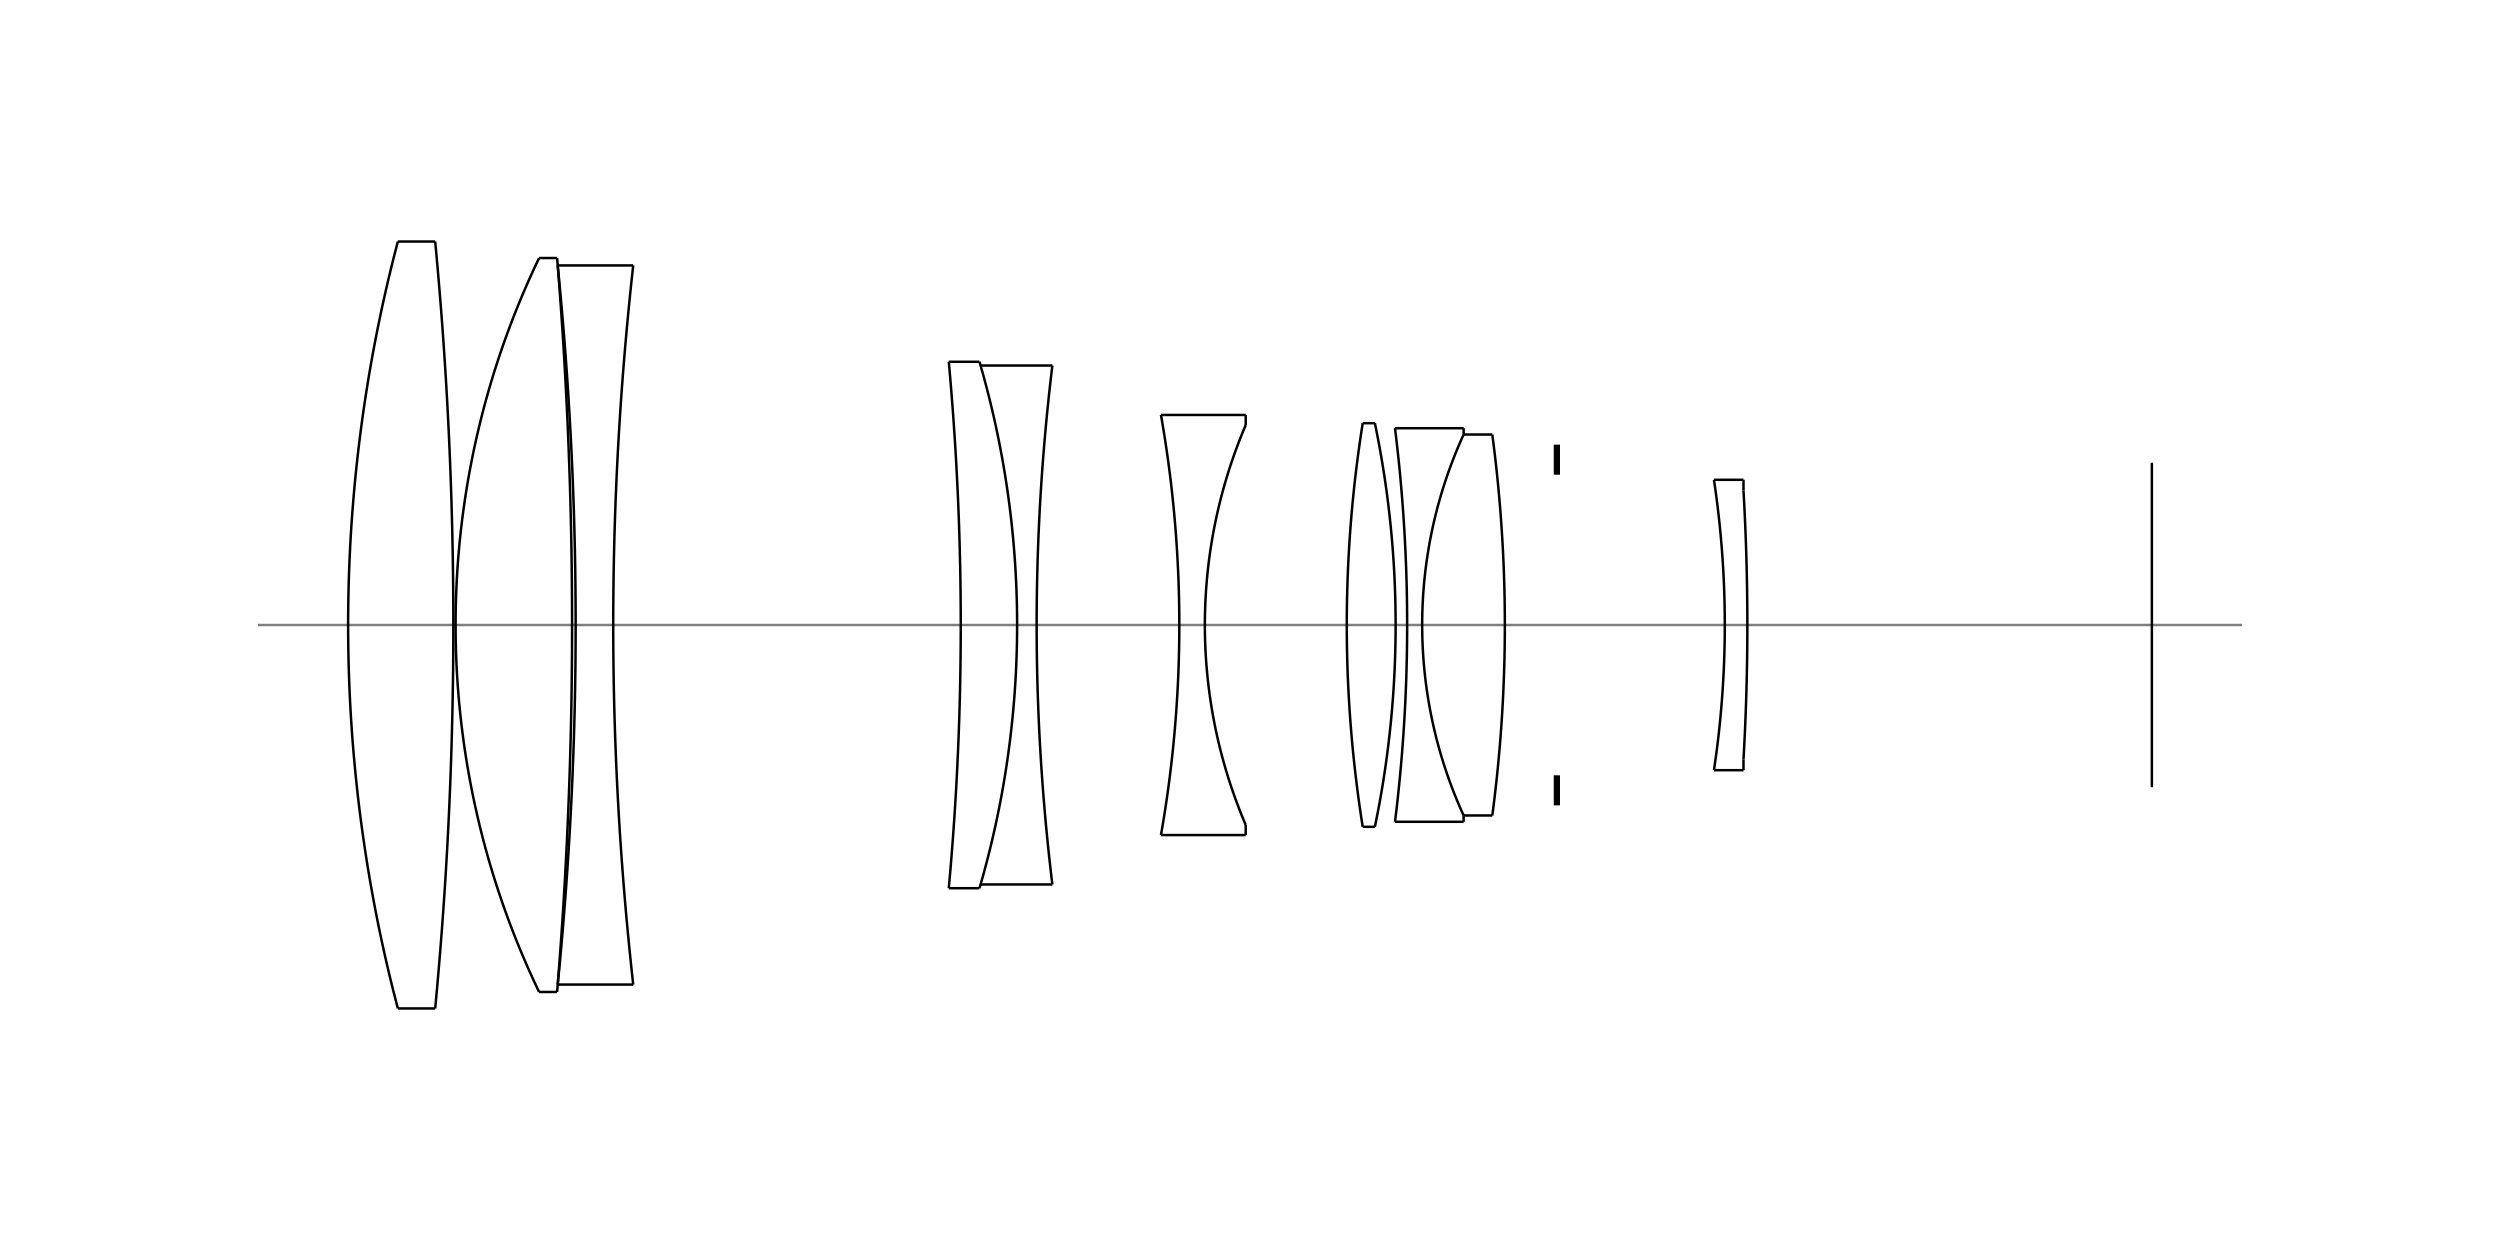
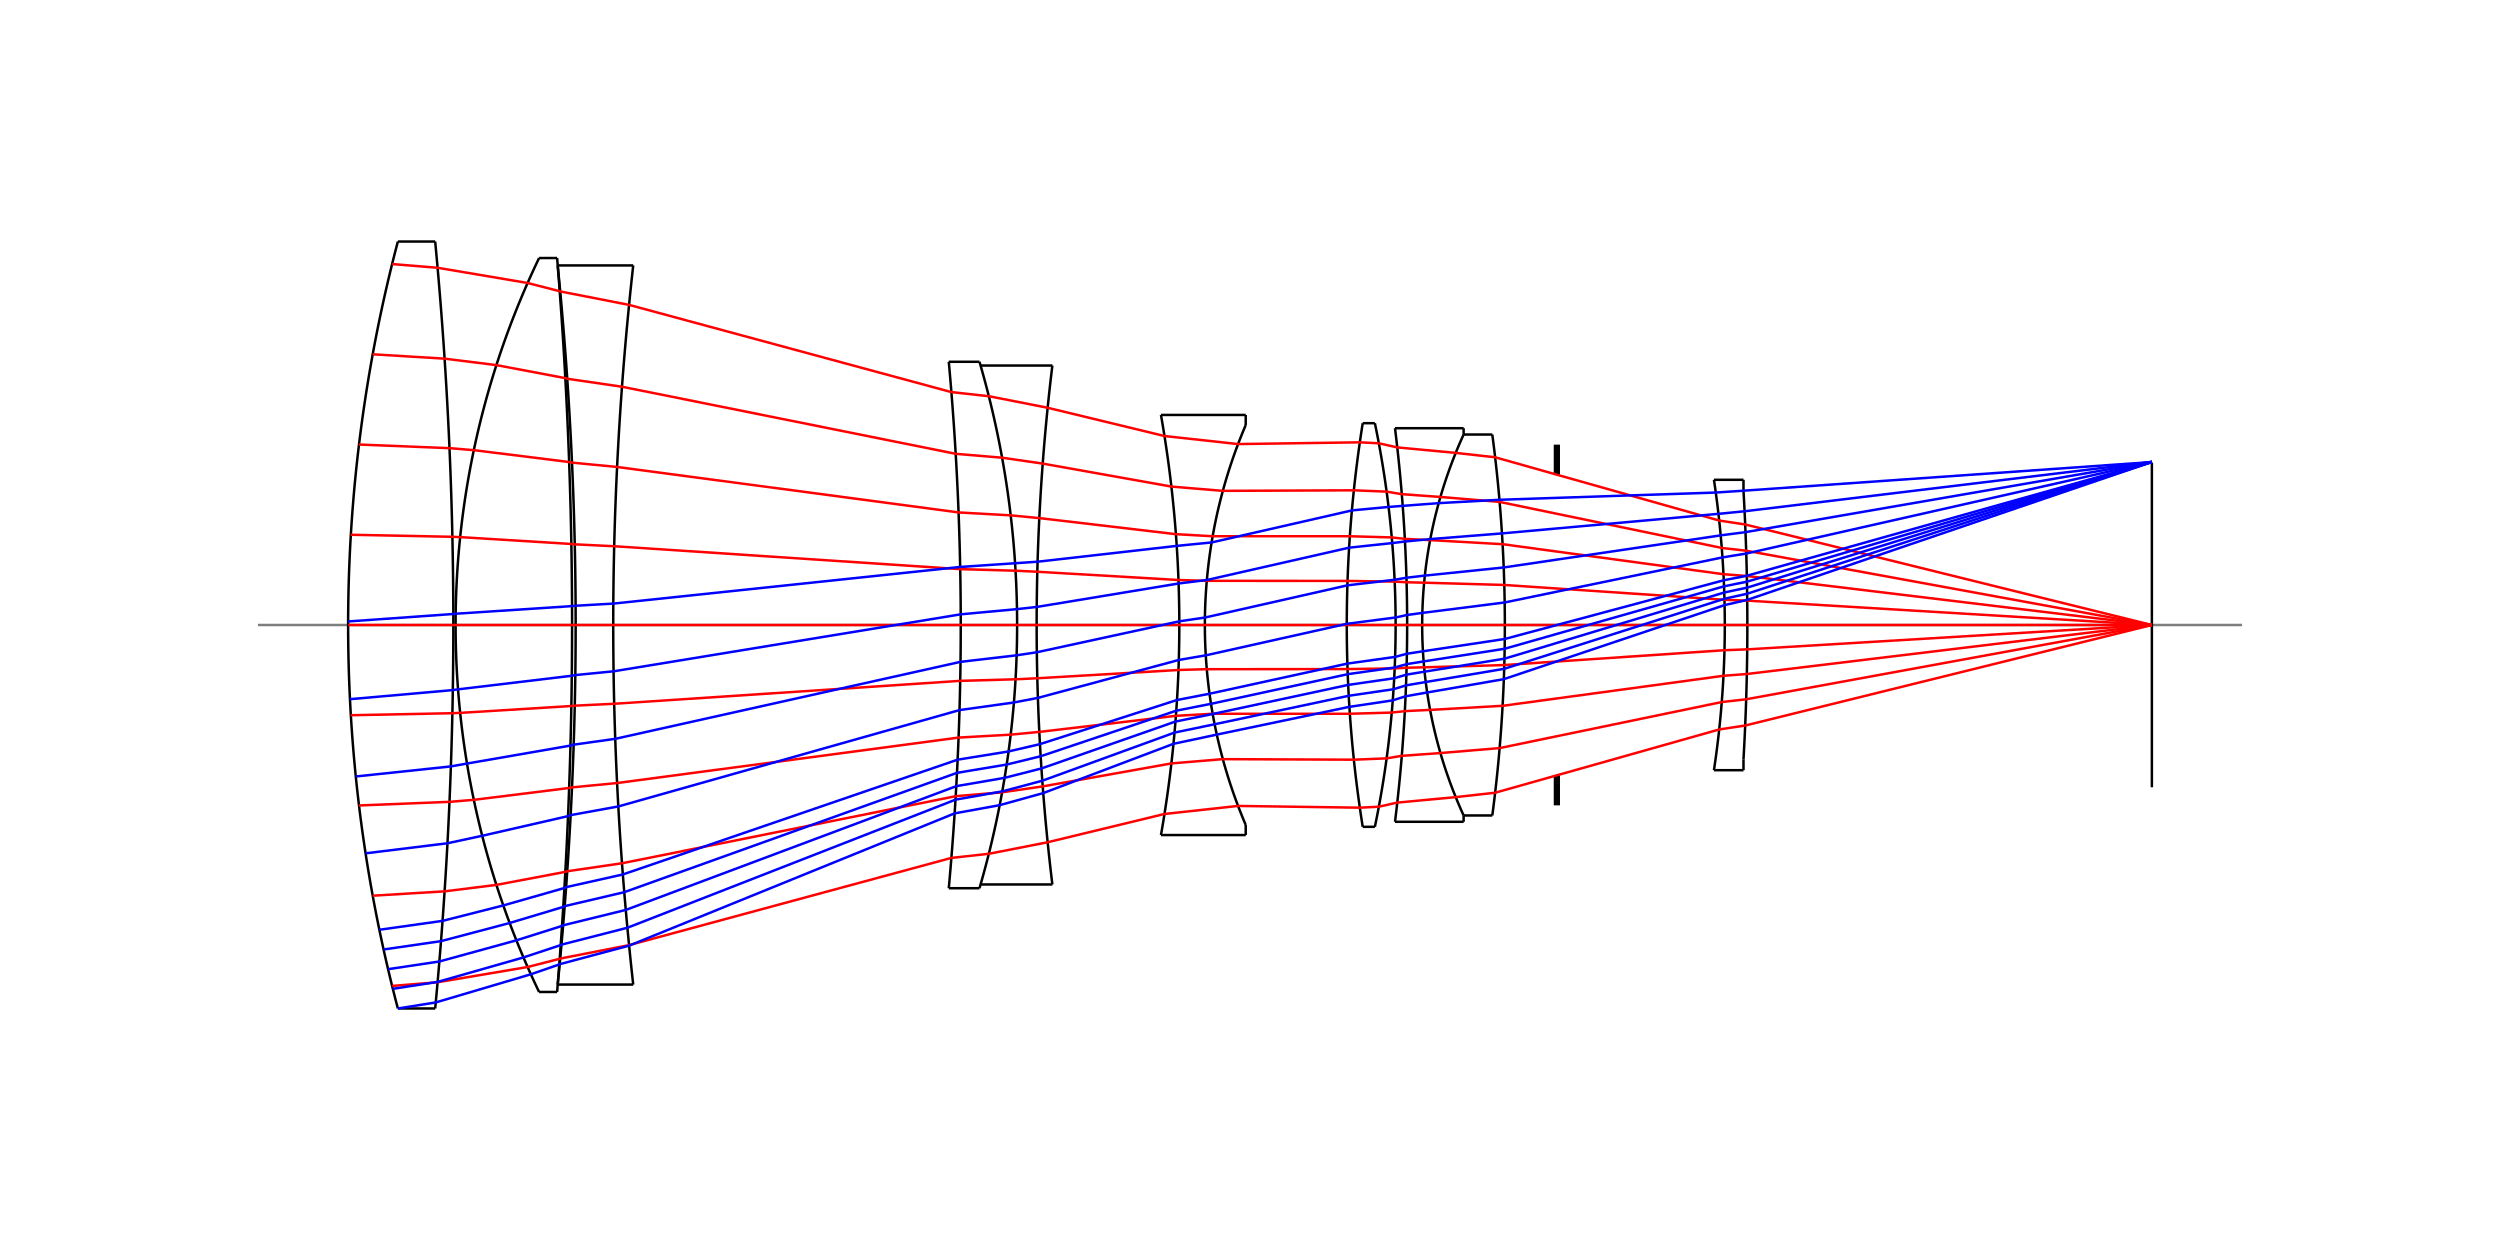
<svg xmlns="http://www.w3.org/2000/svg" width="1000px" height="500px" version="1.1">
  <rect x="0" y="0" width="1000" height="500" fill="#ffffff" />
  <defs>
    <g id="dot">
      <line x1="1" y1="1" x2="0" y2="0" />
    </g>
    <g id="cross">
      <line x1="-3" y1="0" x2="3" y2="0" />
      <line x1="0" y1="-3" x2="0" y2="3" />
    </g>
    <g id="square">
      <line x1="-3" y1="-3" x2="-3" y2="3" />
      <line x1="-3" y1="3" x2="3" y2="3" />
      <line x1="3" y1="3" x2="3" y2="-3" />
      <line x1="3" y1="-3" x2="-3" y2="-3" />
    </g>
    <g id="round">
      <ellipse cx="0" cy="0" rx="3" ry="3" fill="none" />
    </g>
    <g id="triangle">
      <line x1="0" y1="-3" x2="-3" y2="3" />
      <line x1="-3" y1="3" x2="3" y2="3" />
      <line x1="0" y1="-3" x2="3" y2="3" />
    </g>
  </defs>
  <line x1="103.175" y1="250" x2="896.825" y2="250" stroke="#7f7f7f" />
  <line x1="622.746" y1="189.881" x2="622.746" y2="177.858" stroke="#000000" stroke-width="2.5" />
  <line x1="622.746" y1="310.119" x2="622.746" y2="322.142" stroke="#000000" stroke-width="2.5" />
  <polyline fill="none" stroke="#000000" points="159.145,403.385 158.344,400.318 157.561,397.25 156.794,394.182 156.045,391.114 155.313,388.047 154.598,384.979 153.899,381.911 153.218,378.844 152.553,375.776 151.905,372.708 151.274,369.64 150.659,366.573 150.061,363.505 149.48,360.437 148.915,357.37 148.366,354.302 147.834,351.234 147.318,348.167 146.819,345.099 146.335,342.031 145.868,338.963 145.417,335.896 144.982,332.828 144.564,329.76 144.161,326.693 143.775,323.625 143.404,320.557 143.05,317.49 142.711,314.422 142.388,311.354 142.082,308.286 141.791,305.219 141.516,302.151 141.257,299.083 141.013,296.016 140.786,292.948 140.574,289.88 140.378,286.812 140.197,283.745 140.033,280.677 139.884,277.609 139.751,274.542 139.633,271.474 139.531,268.406 139.445,265.339 139.375,262.271 139.32,259.203 139.281,256.135 139.257,253.068 139.25,250 139.257,246.932 139.281,243.865 139.32,240.797 139.375,237.729 139.445,234.661 139.531,231.594 139.633,228.526 139.751,225.458 139.884,222.391 140.033,219.323 140.197,216.255 140.378,213.188 140.574,210.12 140.786,207.052 141.013,203.984 141.257,200.917 141.516,197.849 141.791,194.781 142.082,191.714 142.388,188.646 142.711,185.578 143.05,182.51 143.404,179.443 143.775,176.375 144.161,173.307 144.564,170.24 144.982,167.172 145.417,164.104 145.868,161.037 146.335,157.969 146.819,154.901 147.318,151.833 147.834,148.766 148.366,145.698 148.915,142.63 149.48,139.563 150.061,136.495 150.659,133.427 151.274,130.36 151.905,127.292 152.553,124.224 153.218,121.156 153.899,118.089 154.598,115.021 155.313,111.953 156.045,108.886 156.794,105.818 157.561,102.75 158.344,99.682 159.145,96.615 " />
  <polyline fill="none" stroke="#000000" points="174.072,403.385 174.36,400.318 174.642,397.25 174.919,394.182 175.189,391.114 175.454,388.047 175.713,384.979 175.966,381.911 176.213,378.844 176.455,375.776 176.69,372.708 176.92,369.64 177.144,366.573 177.362,363.505 177.574,360.437 177.78,357.37 177.98,354.302 178.175,351.234 178.364,348.167 178.547,345.099 178.724,342.031 178.895,338.963 179.061,335.896 179.22,332.828 179.374,329.76 179.522,326.693 179.664,323.625 179.801,320.557 179.931,317.49 180.056,314.422 180.175,311.354 180.288,308.286 180.395,305.219 180.497,302.151 180.593,299.083 180.682,296.016 180.767,292.948 180.845,289.88 180.917,286.812 180.984,283.745 181.045,280.677 181.1,277.609 181.149,274.542 181.193,271.474 181.23,268.406 181.262,265.339 181.288,262.271 181.309,259.203 181.323,256.135 181.332,253.068 181.335,250 181.332,246.932 181.323,243.865 181.309,240.797 181.288,237.729 181.262,234.661 181.23,231.594 181.193,228.526 181.149,225.458 181.1,222.391 181.045,219.323 180.984,216.255 180.917,213.188 180.845,210.12 180.767,207.052 180.682,203.984 180.593,200.917 180.497,197.849 180.395,194.781 180.288,191.714 180.175,188.646 180.056,185.578 179.931,182.51 179.801,179.443 179.664,176.375 179.522,173.307 179.374,170.24 179.22,167.172 179.061,164.104 178.895,161.037 178.724,157.969 178.547,154.901 178.364,151.833 178.175,148.766 177.98,145.698 177.78,142.63 177.574,139.563 177.362,136.495 177.144,133.427 176.92,130.36 176.69,127.292 176.455,124.224 176.213,121.156 175.966,118.089 175.713,115.021 175.454,111.953 175.189,108.886 174.919,105.818 174.642,102.75 174.36,99.682 174.072,96.615 " />
  <line x1="159.145" y1="96.615" x2="174.072" y2="96.615" stroke="#000000" />
  <line x1="159.145" y1="403.385" x2="174.072" y2="403.385" stroke="#000000" />
  <polyline fill="none" stroke="#000000" points="215.632,396.787 214.24,393.851 212.883,390.915 211.56,387.98 210.269,385.044 209.012,382.108 207.787,379.172 206.595,376.237 205.434,373.301 204.304,370.365 203.206,367.43 202.138,364.494 201.101,361.558 200.094,358.622 199.117,355.687 198.169,352.751 197.251,349.815 196.362,346.879 195.501,343.944 194.67,341.008 193.867,338.072 193.092,335.136 192.345,332.201 191.625,329.265 190.934,326.329 190.27,323.393 189.633,320.458 189.023,317.522 188.44,314.586 187.885,311.65 187.355,308.715 186.853,305.779 186.377,302.843 185.927,299.908 185.504,296.972 185.106,294.036 184.735,291.1 184.39,288.165 184.07,285.229 183.777,282.293 183.509,279.357 183.267,276.422 183.05,273.486 182.859,270.55 182.694,267.614 182.554,264.679 182.44,261.743 182.351,258.807 182.287,255.871 182.249,252.936 182.237,250 182.249,247.064 182.287,244.129 182.351,241.193 182.44,238.257 182.554,235.321 182.694,232.386 182.859,229.45 183.05,226.514 183.267,223.578 183.509,220.643 183.777,217.707 184.07,214.771 184.39,211.835 184.735,208.9 185.106,205.964 185.504,203.028 185.927,200.092 186.377,197.157 186.853,194.221 187.355,191.285 187.885,188.35 188.44,185.414 189.023,182.478 189.633,179.542 190.27,176.607 190.934,173.671 191.625,170.735 192.345,167.799 193.092,164.864 193.867,161.928 194.67,158.992 195.501,156.056 196.362,153.121 197.251,150.185 198.169,147.249 199.117,144.313 200.094,141.378 201.101,138.442 202.138,135.506 203.206,132.57 204.304,129.635 205.434,126.699 206.595,123.763 207.787,120.828 209.012,117.892 210.269,114.956 211.56,112.02 212.883,109.085 214.24,106.149 215.632,103.213 " />
  <polyline fill="none" stroke="#000000" points="222.848,396.787 223.085,393.851 223.318,390.915 223.545,387.98 223.768,385.044 223.986,382.108 224.199,379.172 224.408,376.237 224.611,373.301 224.81,370.365 225.004,367.43 225.193,364.494 225.378,361.558 225.557,358.622 225.732,355.687 225.902,352.751 226.067,349.815 226.227,346.879 226.383,343.944 226.533,341.008 226.679,338.072 226.82,335.136 226.957,332.201 227.088,329.265 227.215,326.329 227.337,323.393 227.454,320.458 227.566,317.522 227.674,314.586 227.777,311.65 227.875,308.715 227.968,305.779 228.057,302.843 228.14,299.908 228.219,296.972 228.293,294.036 228.362,291.1 228.427,288.165 228.487,285.229 228.542,282.293 228.592,279.357 228.637,276.422 228.678,273.486 228.714,270.55 228.745,267.614 228.771,264.679 228.793,261.743 228.809,258.807 228.821,255.871 228.828,252.936 228.831,250 228.828,247.064 228.821,244.129 228.809,241.193 228.793,238.257 228.771,235.321 228.745,232.386 228.714,229.45 228.678,226.514 228.637,223.578 228.592,220.643 228.542,217.707 228.487,214.771 228.427,211.835 228.362,208.9 228.293,205.964 228.219,203.028 228.14,200.092 228.057,197.157 227.968,194.221 227.875,191.285 227.777,188.35 227.674,185.414 227.566,182.478 227.454,179.542 227.337,176.607 227.215,173.671 227.088,170.735 226.957,167.799 226.82,164.864 226.679,161.928 226.533,158.992 226.383,156.056 226.227,153.121 226.067,150.185 225.902,147.249 225.732,144.313 225.557,141.378 225.378,138.442 225.193,135.506 225.004,132.57 224.81,129.635 224.611,126.699 224.408,123.763 224.199,120.828 223.986,117.892 223.768,114.956 223.545,112.02 223.318,109.085 223.085,106.149 222.848,103.213 " />
  <line x1="215.632" y1="103.213" x2="222.848" y2="103.213" stroke="#000000" />
  <line x1="215.632" y1="396.787" x2="222.848" y2="396.787" stroke="#000000" />
  <polyline fill="none" stroke="#000000" points="223.077,393.826 223.362,390.949 223.641,388.073 223.915,385.196 224.183,382.32 224.445,379.443 224.701,376.567 224.951,373.69 225.196,370.814 225.435,367.937 225.668,365.061 225.895,362.184 226.117,359.308 226.332,356.431 226.542,353.555 226.746,350.678 226.944,347.802 227.137,344.925 227.324,342.049 227.505,339.172 227.68,336.296 227.849,333.419 228.013,330.543 228.171,327.666 228.323,324.789 228.47,321.913 228.61,319.036 228.745,316.16 228.874,313.283 228.998,310.407 229.115,307.53 229.227,304.654 229.333,301.777 229.434,298.901 229.529,296.024 229.617,293.148 229.701,290.271 229.778,287.395 229.85,284.518 229.916,281.642 229.976,278.765 230.03,275.889 230.079,273.012 230.122,270.136 230.16,267.259 230.191,264.383 230.217,261.506 230.237,258.63 230.251,255.753 230.26,252.877 230.263,250 230.26,247.123 230.251,244.247 230.237,241.37 230.217,238.494 230.191,235.617 230.16,232.741 230.122,229.864 230.079,226.988 230.03,224.111 229.976,221.235 229.916,218.358 229.85,215.482 229.778,212.605 229.701,209.729 229.617,206.852 229.529,203.976 229.434,201.099 229.333,198.223 229.227,195.346 229.115,192.47 228.998,189.593 228.874,186.717 228.745,183.84 228.61,180.964 228.47,178.087 228.323,175.211 228.171,172.334 228.013,169.457 227.849,166.581 227.68,163.704 227.505,160.828 227.324,157.951 227.137,155.075 226.944,152.198 226.746,149.322 226.542,146.445 226.332,143.569 226.117,140.692 225.895,137.816 225.668,134.939 225.435,132.063 225.196,129.186 224.951,126.31 224.701,123.433 224.445,120.557 224.183,117.68 223.915,114.804 223.641,111.927 223.362,109.051 223.077,106.174 " />
  <polyline fill="none" stroke="#000000" points="253.287,393.826 252.97,390.949 252.659,388.073 252.354,385.196 252.056,382.32 251.765,379.443 251.479,376.567 251.201,373.69 250.929,370.814 250.663,367.937 250.404,365.061 250.151,362.184 249.904,359.308 249.665,356.431 249.431,353.555 249.204,350.678 248.983,347.802 248.769,344.925 248.562,342.049 248.36,339.172 248.165,336.296 247.977,333.419 247.795,330.543 247.619,327.666 247.45,324.789 247.287,321.913 247.131,319.036 246.981,316.16 246.837,313.283 246.7,310.407 246.569,307.53 246.444,304.654 246.326,301.777 246.215,298.901 246.109,296.024 246.011,293.148 245.918,290.271 245.832,287.395 245.752,284.518 245.679,281.642 245.612,278.765 245.551,275.889 245.497,273.012 245.449,270.136 245.408,267.259 245.373,264.383 245.344,261.506 245.322,258.63 245.306,255.753 245.296,252.877 245.293,250 245.296,247.123 245.306,244.247 245.322,241.37 245.344,238.494 245.373,235.617 245.408,232.741 245.449,229.864 245.497,226.988 245.551,224.111 245.612,221.235 245.679,218.358 245.752,215.482 245.832,212.605 245.918,209.729 246.011,206.852 246.109,203.976 246.215,201.099 246.326,198.223 246.444,195.346 246.569,192.47 246.7,189.593 246.837,186.717 246.981,183.84 247.131,180.964 247.287,178.087 247.45,175.211 247.619,172.334 247.795,169.457 247.977,166.581 248.165,163.704 248.36,160.828 248.562,157.951 248.769,155.075 248.983,152.198 249.204,149.322 249.431,146.445 249.665,143.569 249.904,140.692 250.151,137.816 250.404,134.939 250.663,132.063 250.929,129.186 251.201,126.31 251.479,123.433 251.765,120.557 252.056,117.68 252.354,114.804 252.659,111.927 252.97,109.051 253.287,106.174 " />
  <line x1="223.077" y1="106.174" x2="253.287" y2="106.174" stroke="#000000" />
  <line x1="223.077" y1="393.826" x2="253.287" y2="393.826" stroke="#000000" />
  <polyline fill="none" stroke="#000000" points="379.512,355.288 379.702,353.182 379.888,351.076 380.07,348.971 380.248,346.865 380.423,344.759 380.593,342.653 380.76,340.548 380.923,338.442 381.082,336.336 381.237,334.23 381.389,332.125 381.536,330.019 381.68,327.913 381.82,325.807 381.956,323.702 382.088,321.596 382.216,319.49 382.34,317.384 382.461,315.279 382.578,313.173 382.69,311.067 382.8,308.961 382.905,306.855 383.006,304.75 383.104,302.644 383.197,300.538 383.287,298.432 383.373,296.327 383.456,294.221 383.534,292.115 383.609,290.009 383.679,287.904 383.746,285.798 383.809,283.692 383.869,281.586 383.924,279.481 383.976,277.375 384.023,275.269 384.067,273.163 384.107,271.058 384.144,268.952 384.176,266.846 384.205,264.74 384.23,262.635 384.251,260.529 384.268,258.423 384.281,256.317 384.291,254.212 384.297,252.106 384.299,250 384.297,247.894 384.291,245.788 384.281,243.683 384.268,241.577 384.251,239.471 384.23,237.365 384.205,235.26 384.176,233.154 384.144,231.048 384.107,228.942 384.067,226.837 384.023,224.731 383.976,222.625 383.924,220.519 383.869,218.414 383.809,216.308 383.746,214.202 383.679,212.096 383.609,209.991 383.534,207.885 383.456,205.779 383.373,203.673 383.287,201.568 383.197,199.462 383.104,197.356 383.006,195.25 382.905,193.145 382.8,191.039 382.69,188.933 382.578,186.827 382.461,184.721 382.34,182.616 382.216,180.51 382.088,178.404 381.956,176.298 381.82,174.193 381.68,172.087 381.536,169.981 381.389,167.875 381.237,165.77 381.082,163.664 380.923,161.558 380.76,159.452 380.593,157.347 380.423,155.241 380.248,153.135 380.07,151.029 379.888,148.924 379.702,146.818 379.512,144.712 " />
  <polyline fill="none" stroke="#000000" points="391.792,355.288 392.4,353.182 392.995,351.076 393.576,348.971 394.144,346.865 394.7,344.759 395.242,342.653 395.771,340.548 396.288,338.442 396.791,336.336 397.282,334.23 397.76,332.125 398.225,330.019 398.678,327.913 399.118,325.807 399.545,323.702 399.96,321.596 400.363,319.49 400.753,317.384 401.13,315.279 401.496,313.173 401.849,311.067 402.189,308.961 402.518,306.855 402.834,304.75 403.138,302.644 403.43,300.538 403.71,298.432 403.977,296.327 404.233,294.221 404.477,292.115 404.708,290.009 404.928,287.904 405.135,285.798 405.331,283.692 405.514,281.586 405.686,279.481 405.846,277.375 405.994,275.269 406.129,273.163 406.254,271.058 406.366,268.952 406.466,266.846 406.555,264.74 406.632,262.635 406.697,260.529 406.75,258.423 406.791,256.317 406.821,254.212 406.838,252.106 406.844,250 406.838,247.894 406.821,245.788 406.791,243.683 406.75,241.577 406.697,239.471 406.632,237.365 406.555,235.26 406.466,233.154 406.366,231.048 406.254,228.942 406.129,226.837 405.994,224.731 405.846,222.625 405.686,220.519 405.514,218.414 405.331,216.308 405.135,214.202 404.928,212.096 404.708,209.991 404.477,207.885 404.233,205.779 403.977,203.673 403.71,201.568 403.43,199.462 403.138,197.356 402.834,195.25 402.518,193.145 402.189,191.039 401.849,188.933 401.496,186.827 401.13,184.721 400.753,182.616 400.363,180.51 399.96,178.404 399.545,176.298 399.118,174.193 398.678,172.087 398.225,169.981 397.76,167.875 397.282,165.77 396.791,163.664 396.288,161.558 395.771,159.452 395.242,157.347 394.7,155.241 394.144,153.135 393.576,151.029 392.995,148.924 392.4,146.818 391.792,144.712 " />
  <polyline fill="none" stroke="#000000" points="420.943,353.785 420.693,351.709 420.449,349.634 420.209,347.558 419.975,345.482 419.746,343.406 419.522,341.331 419.303,339.255 419.089,337.179 418.88,335.104 418.676,333.028 418.477,330.952 418.283,328.877 418.095,326.801 417.911,324.725 417.733,322.649 417.56,320.574 417.391,318.498 417.228,316.422 417.07,314.347 416.917,312.271 416.768,310.195 416.625,308.12 416.487,306.044 416.354,303.968 416.226,301.892 416.103,299.817 415.986,297.741 415.873,295.665 415.765,293.59 415.662,291.514 415.564,289.438 415.472,287.363 415.384,285.287 415.301,283.211 415.224,281.135 415.151,279.06 415.083,276.984 415.021,274.908 414.963,272.833 414.91,270.757 414.863,268.681 414.82,266.606 414.783,264.53 414.75,262.454 414.723,260.378 414.7,258.303 414.682,256.227 414.67,254.151 414.662,252.076 414.66,250 414.662,247.924 414.67,245.849 414.682,243.773 414.7,241.697 414.723,239.622 414.75,237.546 414.783,235.47 414.82,233.394 414.863,231.319 414.91,229.243 414.963,227.167 415.021,225.092 415.083,223.016 415.151,220.94 415.224,218.865 415.301,216.789 415.384,214.713 415.472,212.637 415.564,210.562 415.662,208.486 415.765,206.41 415.873,204.335 415.986,202.259 416.103,200.183 416.226,198.108 416.354,196.032 416.487,193.956 416.625,191.88 416.768,189.805 416.917,187.729 417.07,185.653 417.228,183.578 417.391,181.502 417.56,179.426 417.733,177.351 417.911,175.275 418.095,173.199 418.283,171.123 418.477,169.048 418.676,166.972 418.88,164.896 419.089,162.821 419.303,160.745 419.522,158.669 419.746,156.594 419.975,154.518 420.209,152.442 420.449,150.366 420.693,148.291 420.943,146.215 " />
  <line x1="379.512" y1="144.712" x2="391.792" y2="144.712" stroke="#000000" />
  <line x1="379.512" y1="355.288" x2="391.792" y2="355.288" stroke="#000000" />
  <line x1="392.227" y1="146.215" x2="420.943" y2="146.215" stroke="#000000" />
  <line x1="392.227" y1="353.785" x2="420.943" y2="353.785" stroke="#000000" />
  <polyline fill="none" stroke="#000000" points="464.384,334.02 464.677,332.34 464.964,330.659 465.244,328.979 465.519,327.298 465.787,325.618 466.05,323.938 466.306,322.257 466.557,320.577 466.801,318.896 467.039,317.216 467.272,315.536 467.498,313.855 467.719,312.175 467.933,310.494 468.141,308.814 468.344,307.134 468.54,305.453 468.731,303.773 468.916,302.092 469.094,300.412 469.267,298.732 469.434,297.051 469.595,295.371 469.75,293.69 469.899,292.01 470.043,290.33 470.18,288.649 470.312,286.969 470.437,285.288 470.557,283.608 470.671,281.928 470.779,280.247 470.881,278.567 470.977,276.886 471.068,275.206 471.152,273.526 471.231,271.845 471.304,270.165 471.371,268.484 471.432,266.804 471.488,265.124 471.537,263.443 471.581,261.763 471.619,260.082 471.651,258.402 471.677,256.722 471.698,255.041 471.712,253.361 471.721,251.68 471.724,250 471.721,248.32 471.712,246.639 471.698,244.959 471.677,243.278 471.651,241.598 471.619,239.918 471.581,238.237 471.537,236.557 471.488,234.876 471.432,233.196 471.371,231.516 471.304,229.835 471.231,228.155 471.152,226.474 471.068,224.794 470.977,223.114 470.881,221.433 470.779,219.753 470.671,218.072 470.557,216.392 470.437,214.712 470.312,213.031 470.18,211.351 470.043,209.67 469.899,207.99 469.75,206.31 469.595,204.629 469.434,202.949 469.267,201.268 469.094,199.588 468.916,197.908 468.731,196.227 468.54,194.547 468.344,192.866 468.141,191.186 467.933,189.506 467.719,187.825 467.498,186.145 467.272,184.464 467.039,182.784 466.801,181.104 466.557,179.423 466.306,177.743 466.05,176.062 465.787,174.382 465.519,172.702 465.244,171.021 464.964,169.341 464.677,167.66 464.384,165.98 " />
  <polyline fill="none" stroke="#000000" points="498.288,329.977 497.614,328.377 496.955,326.778 496.313,325.178 495.686,323.579 495.075,321.979 494.479,320.38 493.898,318.78 493.332,317.18 492.781,315.581 492.245,313.981 491.724,312.382 491.217,310.782 490.724,309.183 490.246,307.583 489.782,305.984 489.333,304.384 488.897,302.785 488.475,301.185 488.067,299.586 487.673,297.986 487.292,296.387 486.925,294.787 486.572,293.187 486.232,291.588 485.905,289.988 485.592,288.389 485.292,286.789 485.005,285.19 484.731,283.59 484.47,281.991 484.223,280.391 483.988,278.792 483.766,277.192 483.557,275.593 483.361,273.993 483.178,272.393 483.008,270.794 482.85,269.194 482.705,267.595 482.573,265.995 482.453,264.396 482.347,262.796 482.252,261.197 482.171,259.597 482.101,257.998 482.045,256.398 482.001,254.799 481.97,253.199 481.951,251.6 481.945,250 481.951,248.4 481.97,246.801 482.001,245.201 482.045,243.602 482.101,242.002 482.171,240.403 482.252,238.803 482.347,237.204 482.453,235.604 482.573,234.005 482.705,232.405 482.85,230.806 483.008,229.206 483.178,227.607 483.361,226.007 483.557,224.407 483.766,222.808 483.988,221.208 484.223,219.609 484.47,218.009 484.731,216.41 485.005,214.81 485.292,213.211 485.592,211.611 485.905,210.012 486.232,208.412 486.572,206.813 486.925,205.213 487.292,203.613 487.673,202.014 488.067,200.414 488.475,198.815 488.897,197.215 489.333,195.616 489.782,194.016 490.246,192.417 490.724,190.817 491.217,189.218 491.724,187.618 492.245,186.019 492.781,184.419 493.332,182.82 493.898,181.22 494.479,179.62 495.075,178.021 495.686,176.421 496.313,174.822 496.955,173.222 497.614,171.623 498.288,170.023 " />
  <line x1="498.288" y1="170.023" x2="498.288" y2="165.98" stroke="#000000" />
  <line x1="498.288" y1="329.977" x2="498.288" y2="334.02" stroke="#000000" />
  <line x1="464.384" y1="165.98" x2="498.288" y2="165.98" stroke="#000000" />
  <line x1="464.384" y1="334.02" x2="498.288" y2="334.02" stroke="#000000" />
  <polyline fill="none" stroke="#000000" points="545.088,330.728 544.833,329.114 544.585,327.499 544.341,325.885 544.103,324.27 543.869,322.655 543.642,321.041 543.419,319.426 543.201,317.812 542.989,316.197 542.782,314.583 542.58,312.968 542.383,311.353 542.192,309.739 542.006,308.124 541.824,306.51 541.648,304.895 541.478,303.281 541.312,301.666 541.151,300.052 540.996,298.437 540.846,296.822 540.701,295.208 540.561,293.593 540.426,291.979 540.296,290.364 540.171,288.75 540.052,287.135 539.938,285.52 539.828,283.906 539.724,282.291 539.625,280.677 539.531,279.062 539.442,277.448 539.358,275.833 539.28,274.218 539.206,272.604 539.138,270.989 539.074,269.375 539.016,267.76 538.963,266.146 538.914,264.531 538.871,262.917 538.833,261.302 538.8,259.687 538.772,258.073 538.749,256.458 538.732,254.844 538.719,253.229 538.711,251.615 538.709,250 538.711,248.385 538.719,246.771 538.732,245.156 538.749,243.542 538.772,241.927 538.8,240.313 538.833,238.698 538.871,237.083 538.914,235.469 538.963,233.854 539.016,232.24 539.074,230.625 539.138,229.011 539.206,227.396 539.28,225.782 539.358,224.167 539.442,222.552 539.531,220.938 539.625,219.323 539.724,217.709 539.828,216.094 539.938,214.48 540.052,212.865 540.171,211.25 540.296,209.636 540.426,208.021 540.561,206.407 540.701,204.792 540.846,203.178 540.996,201.563 541.151,199.948 541.312,198.334 541.478,196.719 541.648,195.105 541.824,193.49 542.006,191.876 542.192,190.261 542.383,188.647 542.58,187.032 542.782,185.417 542.989,183.803 543.201,182.188 543.419,180.574 543.642,178.959 543.869,177.345 544.103,175.73 544.341,174.115 544.585,172.501 544.833,170.886 545.088,169.272 " />
  <polyline fill="none" stroke="#000000" points="549.948,330.728 550.28,329.114 550.605,327.499 550.923,325.885 551.234,324.27 551.539,322.655 551.836,321.041 552.126,319.426 552.41,317.812 552.687,316.197 552.956,314.583 553.219,312.968 553.476,311.353 553.725,309.739 553.967,308.124 554.203,306.51 554.432,304.895 554.654,303.281 554.87,301.666 555.078,300.052 555.28,298.437 555.476,296.822 555.664,295.208 555.846,293.593 556.021,291.979 556.19,290.364 556.351,288.75 556.507,287.135 556.655,285.52 556.797,283.906 556.932,282.291 557.061,280.677 557.183,279.062 557.298,277.448 557.406,275.833 557.509,274.218 557.604,272.604 557.693,270.989 557.775,269.375 557.851,267.76 557.92,266.146 557.982,264.531 558.038,262.917 558.087,261.302 558.13,259.687 558.166,258.073 558.196,256.458 558.219,254.844 558.235,253.229 558.245,251.615 558.248,250 558.245,248.385 558.235,246.771 558.219,245.156 558.196,243.542 558.166,241.927 558.13,240.313 558.087,238.698 558.038,237.083 557.982,235.469 557.92,233.854 557.851,232.24 557.775,230.625 557.693,229.011 557.604,227.396 557.509,225.782 557.406,224.167 557.298,222.552 557.183,220.938 557.061,219.323 556.932,217.709 556.797,216.094 556.655,214.48 556.507,212.865 556.351,211.25 556.19,209.636 556.021,208.021 555.846,206.407 555.664,204.792 555.476,203.178 555.28,201.563 555.078,199.948 554.87,198.334 554.654,196.719 554.432,195.105 554.203,193.49 553.967,191.876 553.725,190.261 553.476,188.647 553.219,187.032 552.956,185.417 552.687,183.803 552.41,182.188 552.126,180.574 551.836,178.959 551.539,177.345 551.234,175.73 550.923,174.115 550.605,172.501 550.28,170.886 549.948,169.272 " />
  <line x1="545.088" y1="169.272" x2="549.948" y2="169.272" stroke="#000000" />
  <line x1="545.088" y1="330.728" x2="549.948" y2="330.728" stroke="#000000" />
  <polyline fill="none" stroke="#000000" points="558.001,328.714 558.194,327.14 558.384,325.566 558.569,323.991 558.75,322.417 558.927,320.843 559.1,319.268 559.27,317.694 559.435,316.12 559.597,314.546 559.754,312.971 559.908,311.397 560.057,309.823 560.203,308.249 560.345,306.674 560.483,305.1 560.617,303.526 560.747,301.951 560.873,300.377 560.996,298.803 561.114,297.229 561.228,295.654 561.339,294.08 561.446,292.506 561.549,290.931 561.647,289.357 561.742,287.783 561.834,286.209 561.921,284.634 562.004,283.06 562.084,281.486 562.159,279.911 562.231,278.337 562.299,276.763 562.363,275.189 562.423,273.614 562.479,272.04 562.531,270.466 562.579,268.891 562.624,267.317 562.665,265.743 562.701,264.169 562.734,262.594 562.763,261.02 562.788,259.446 562.81,257.871 562.827,256.297 562.841,254.723 562.85,253.149 562.856,251.574 562.858,250 562.856,248.426 562.85,246.851 562.841,245.277 562.827,243.703 562.81,242.129 562.788,240.554 562.763,238.98 562.734,237.406 562.701,235.831 562.665,234.257 562.624,232.683 562.579,231.109 562.531,229.534 562.479,227.96 562.423,226.386 562.363,224.811 562.299,223.237 562.231,221.663 562.159,220.089 562.084,218.514 562.004,216.94 561.921,215.366 561.834,213.791 561.742,212.217 561.647,210.643 561.549,209.069 561.446,207.494 561.339,205.92 561.228,204.346 561.114,202.771 560.996,201.197 560.873,199.623 560.747,198.049 560.617,196.474 560.483,194.9 560.345,193.326 560.203,191.751 560.057,190.177 559.908,188.603 559.754,187.029 559.597,185.454 559.435,183.88 559.27,182.306 559.1,180.732 558.927,179.157 558.75,177.583 558.569,176.009 558.384,174.434 558.194,172.86 558.001,171.286 " />
  <polyline fill="none" stroke="#000000" points="585.448,326.189 584.76,324.665 584.089,323.142 583.434,321.618 582.796,320.094 582.174,318.57 581.567,317.046 580.976,315.523 580.401,313.999 579.841,312.475 579.297,310.951 578.767,309.427 578.253,307.904 577.753,306.38 577.268,304.856 576.797,303.332 576.341,301.809 575.9,300.285 575.472,298.761 575.059,297.237 574.66,295.713 574.274,294.19 573.903,292.666 573.545,291.142 573.201,289.618 572.871,288.095 572.554,286.571 572.251,285.047 571.961,283.523 571.684,281.999 571.421,280.476 571.17,278.952 570.933,277.428 570.709,275.904 570.498,274.381 570.3,272.857 570.115,271.333 569.943,269.809 569.784,268.285 569.638,266.762 569.505,265.238 569.384,263.714 569.276,262.19 569.181,260.666 569.098,259.143 569.029,257.619 568.972,256.095 568.927,254.571 568.896,253.048 568.877,251.524 568.87,250 568.877,248.476 568.896,246.952 568.927,245.429 568.972,243.905 569.029,242.381 569.098,240.857 569.181,239.334 569.276,237.81 569.384,236.286 569.505,234.762 569.638,233.238 569.784,231.715 569.943,230.191 570.115,228.667 570.3,227.143 570.498,225.619 570.709,224.096 570.933,222.572 571.17,221.048 571.421,219.524 571.684,218.001 571.961,216.477 572.251,214.953 572.554,213.429 572.871,211.905 573.201,210.382 573.545,208.858 573.903,207.334 574.274,205.81 574.66,204.287 575.059,202.763 575.472,201.239 575.9,199.715 576.341,198.191 576.797,196.668 577.268,195.144 577.753,193.62 578.253,192.096 578.767,190.573 579.297,189.049 579.841,187.525 580.401,186.001 580.976,184.477 581.567,182.954 582.174,181.43 582.796,179.906 583.434,178.382 584.089,176.858 584.76,175.335 585.448,173.811 " />
  <line x1="585.448" y1="173.811" x2="585.448" y2="171.286" stroke="#000000" />
  <line x1="585.448" y1="326.189" x2="585.448" y2="328.714" stroke="#000000" />
  <polyline fill="none" stroke="#000000" points="596.919,326.189 597.119,324.665 597.314,323.142 597.505,321.618 597.693,320.094 597.876,318.57 598.055,317.046 598.23,315.523 598.401,313.999 598.568,312.475 598.731,310.951 598.889,309.427 599.044,307.904 599.195,306.38 599.341,304.856 599.484,303.332 599.622,301.809 599.757,300.285 599.887,298.761 600.013,297.237 600.136,295.713 600.254,294.19 600.368,292.666 600.478,291.142 600.585,289.618 600.687,288.095 600.785,286.571 600.879,285.047 600.969,283.523 601.055,281.999 601.137,280.476 601.215,278.952 601.289,277.428 601.359,275.904 601.425,274.381 601.487,272.857 601.545,271.333 601.599,269.809 601.649,268.285 601.695,266.762 601.737,265.238 601.775,263.714 601.809,262.19 601.839,260.666 601.865,259.143 601.887,257.619 601.905,256.095 601.919,254.571 601.929,253.048 601.935,251.524 601.937,250 601.935,248.476 601.929,246.952 601.919,245.429 601.905,243.905 601.887,242.381 601.865,240.857 601.839,239.334 601.809,237.81 601.775,236.286 601.737,234.762 601.695,233.238 601.649,231.715 601.599,230.191 601.545,228.667 601.487,227.143 601.425,225.619 601.359,224.096 601.289,222.572 601.215,221.048 601.137,219.524 601.055,218.001 600.969,216.477 600.879,214.953 600.785,213.429 600.687,211.905 600.585,210.382 600.478,208.858 600.368,207.334 600.254,205.81 600.136,204.287 600.013,202.763 599.887,201.239 599.757,199.715 599.622,198.191 599.484,196.668 599.341,195.144 599.195,193.62 599.044,192.096 598.889,190.573 598.731,189.049 598.568,187.525 598.401,186.001 598.23,184.477 598.055,182.954 597.876,181.43 597.693,179.906 597.505,178.382 597.314,176.858 597.119,175.335 596.919,173.811 " />
  <line x1="558.001" y1="171.286" x2="585.448" y2="171.286" stroke="#000000" />
  <line x1="558.001" y1="328.714" x2="585.448" y2="328.714" stroke="#000000" />
  <line x1="585.448" y1="173.811" x2="596.919" y2="173.811" stroke="#000000" />
  <line x1="585.448" y1="326.189" x2="596.919" y2="326.189" stroke="#000000" />
  <polyline fill="none" stroke="#000000" points="685.579,308.077 685.752,306.916 685.921,305.754 686.086,304.593 686.248,303.431 686.407,302.27 686.562,301.108 686.713,299.947 686.861,298.785 687.006,297.624 687.147,296.462 687.284,295.3 687.418,294.139 687.548,292.977 687.675,291.816 687.798,290.654 687.918,289.493 688.034,288.331 688.147,287.17 688.256,286.008 688.362,284.846 688.464,283.685 688.563,282.523 688.658,281.362 688.75,280.2 688.838,279.039 688.923,277.877 689.004,276.716 689.082,275.554 689.156,274.393 689.227,273.231 689.295,272.069 689.359,270.908 689.419,269.746 689.476,268.585 689.53,267.423 689.58,266.262 689.627,265.1 689.67,263.939 689.71,262.777 689.746,261.615 689.779,260.454 689.808,259.292 689.834,258.131 689.856,256.969 689.875,255.808 689.891,254.646 689.903,253.485 689.912,252.323 689.917,251.162 689.918,250 689.917,248.838 689.912,247.677 689.903,246.515 689.891,245.354 689.875,244.192 689.856,243.031 689.834,241.869 689.808,240.708 689.779,239.546 689.746,238.385 689.71,237.223 689.67,236.061 689.627,234.9 689.58,233.738 689.53,232.577 689.476,231.415 689.419,230.254 689.359,229.092 689.295,227.931 689.227,226.769 689.156,225.607 689.082,224.446 689.004,223.284 688.923,222.123 688.838,220.961 688.75,219.8 688.658,218.638 688.563,217.477 688.464,216.315 688.362,215.154 688.256,213.992 688.147,212.83 688.034,211.669 687.918,210.507 687.798,209.346 687.675,208.184 687.548,207.023 687.418,205.861 687.284,204.7 687.147,203.538 687.006,202.376 686.861,201.215 686.713,200.053 686.562,198.892 686.407,197.73 686.248,196.569 686.086,195.407 685.921,194.246 685.752,193.084 685.579,191.923 " />
  <polyline fill="none" stroke="#000000" points="697.396,303.719 697.457,302.644 697.516,301.57 697.575,300.496 697.632,299.421 697.689,298.347 697.743,297.272 697.797,296.198 697.85,295.124 697.901,294.049 697.951,292.975 697.999,291.901 698.047,290.826 698.093,289.752 698.138,288.677 698.182,287.603 698.224,286.529 698.266,285.454 698.306,284.38 698.345,283.306 698.382,282.231 698.419,281.157 698.454,280.082 698.488,279.008 698.52,277.934 698.552,276.859 698.582,275.785 698.611,274.711 698.639,273.636 698.665,272.562 698.69,271.487 698.714,270.413 698.737,269.339 698.759,268.264 698.779,267.19 698.798,266.116 698.816,265.041 698.833,263.967 698.848,262.892 698.862,261.818 698.875,260.744 698.887,259.669 698.897,258.595 698.906,257.521 698.914,256.446 698.921,255.372 698.927,254.297 698.931,253.223 698.934,252.149 698.936,251.074 698.937,250 698.936,248.926 698.934,247.851 698.931,246.777 698.927,245.703 698.921,244.628 698.914,243.554 698.906,242.479 698.897,241.405 698.887,240.331 698.875,239.256 698.862,238.182 698.848,237.108 698.833,236.033 698.816,234.959 698.798,233.884 698.779,232.81 698.759,231.736 698.737,230.661 698.714,229.587 698.69,228.513 698.665,227.438 698.639,226.364 698.611,225.289 698.582,224.215 698.552,223.141 698.52,222.066 698.488,220.992 698.454,219.918 698.419,218.843 698.382,217.769 698.345,216.694 698.306,215.62 698.266,214.546 698.224,213.471 698.182,212.397 698.138,211.323 698.093,210.248 698.047,209.174 697.999,208.099 697.951,207.025 697.901,205.951 697.85,204.876 697.797,203.802 697.743,202.728 697.689,201.653 697.632,200.579 697.575,199.504 697.516,198.43 697.457,197.356 697.396,196.281 " />
  <line x1="697.396" y1="196.281" x2="697.396" y2="191.923" stroke="#000000" />
  <line x1="697.396" y1="303.719" x2="697.396" y2="308.077" stroke="#000000" />
  <line x1="685.579" y1="191.923" x2="697.396" y2="191.923" stroke="#000000" />
  <line x1="685.579" y1="308.077" x2="697.396" y2="308.077" stroke="#000000" />
  <line x1="860.75" y1="314.908" x2="860.75" y2="185.092" stroke="#000000" />
+   <polyline fill="none" stroke="#ff0000" points="156.842,394.375 175.034,392.89 211.038,386.802 223.882,383.513 224.081,383.423 251.625,378.046 380.553,343.159 395.528,341.52 419.06,336.895 465.793,325.584 495.224,322.373 543.929,323.07 551.533,322.688 558.905,321.039 582.284,318.844 598.05,317.091 622.746,310.119 687.678,291.786 698.074,290.21 860.75,249.994 " />
+   <polyline fill="none" stroke="#ff0000" points="149.081,358.281 177.835,356.538 198.554,353.955 226.126,348.746 226.897,348.498 248.798,345.31 382.277,318.471 400.837,316.922 417.086,314.558 468.55,305.367 489.133,303.658 541.54,303.877 554.646,303.344 560.716,302.332 576.17,301.222 599.847,299.229 622.746,294.485 688.701,280.82 698.465,279.712 860.75,249.986 " />
+   <polyline fill="none" stroke="#ff0000" points="143.599,322.188 179.793,320.735 189.522,319.936 227.652,315.189 228.8,314.951 246.833,313.209 383.424,295.032 404.276,293.859 415.723,292.759 470.361,286.323 485.06,285.502 539.936,285.503 556.699,285.028 561.931,284.45 572.042,283.96 601.037,282.325 622.746,279.373 689.39,270.31 698.732,269.605 860.75,250.006 " />
+   <polyline fill="none" stroke="#ff0000" points="140.334,286.094 180.951,285.282 184.063,285.155 228.54,282.406 229.902,282.267 245.676,281.508 384.083,272.341 406.216,271.715 414.924,271.298 471.39,267.993 482.712,267.675 539.011,267.632 557.868,267.359 562.63,267.097 569.653,266.926 601.716,266.019 622.746,264.603 689.788,260.086 698.886,259.743 860.75,250.01 " />
+   <polyline fill="none" stroke="#ff0000" points="139.25,250 181.335,250 182.237,250 228.831,250 230.263,250 245.293,250 384.299,250 406.844,250 414.66,250 471.724,250 481.945,250 538.709,250 558.248,250 562.858,250 568.87,250 601.937,250 622.746,250 689.918,250 698.937,250 860.75,250 " />
+   <polyline fill="none" stroke="#ff0000" points="140.334,213.906 180.951,214.718 184.063,214.845 228.54,217.594 229.902,217.733 245.676,218.492 384.083,227.659 406.216,228.285 414.924,228.702 471.39,232.007 482.712,232.325 539.011,232.368 557.868,232.641 562.63,232.903 569.653,233.074 601.716,233.981 622.746,235.397 689.788,239.914 698.886,240.257 860.75,249.99 " />
+   <polyline fill="none" stroke="#ff0000" points="143.599,177.812 179.793,179.265 189.522,180.064 227.652,184.811 228.8,185.049 246.833,186.791 383.424,204.968 404.276,206.141 415.723,207.241 470.361,213.677 485.06,214.498 539.936,214.497 556.699,214.972 561.931,215.55 572.042,216.04 601.037,217.675 622.746,220.627 689.39,229.69 698.732,230.395 860.75,249.994 " />
+   <polyline fill="none" stroke="#ff0000" points="149.081,141.719 177.835,143.462 198.554,146.045 226.126,151.254 226.897,151.502 248.798,154.69 382.277,181.529 400.837,183.078 417.086,185.442 468.55,194.633 489.133,196.342 541.54,196.123 554.646,196.656 560.716,197.668 576.17,198.778 599.847,200.771 622.746,205.515 688.701,219.18 698.465,220.288 860.75,250.014 " />
+   <polyline fill="none" stroke="#ff0000" points="156.842,105.625 175.034,107.11 211.038,113.198 223.882,116.487 224.081,116.577 251.625,121.954 380.553,156.841 395.528,158.48 419.06,163.105 465.793,174.416 495.224,177.627 543.929,176.93 551.533,177.312 558.905,178.961 582.284,181.156 598.05,182.909 622.746,189.881 687.678,208.214 698.074,209.79 860.75,250.006 " />
+   <polyline fill="none" stroke="#0000ff" points="159.145,403.385 174.299,400.975 212.337,389.713 223.713,385.773 223.87,385.675 251.646,378.257 381.85,325.345 399.87,322.061 417.291,317.233 469.388,297.524 486.714,293.837 539.752,282.731 557.101,280.148 562.223,278.511 570.868,276.992 601.533,271.654 622.746,264.539 689.837,242.036 698.883,239.959 860.75,184.788 " />
+   <polyline fill="none" stroke="#0000ff" points="157.129,395.532 175.045,392.766 209.378,382.97 224.28,378.04 224.587,377.858 250.955,371.1 382.193,319.864 400.904,316.548 416.918,312.286 469.81,293.029 485.847,289.696 539.489,278.311 557.416,275.679 562.402,274.152 570.294,272.804 601.673,267.527 622.746,260.823 689.777,239.498 698.853,237.493 860.75,184.782 " />
+   <polyline fill="none" stroke="#0000ff" points="155.223,387.667 175.745,384.593 206.552,376.13 224.81,370.369 225.254,370.12 250.307,363.971 382.506,314.463 401.837,311.137 416.575,307.376 470.183,288.615 485.076,285.595 539.268,273.96 557.676,271.296 562.55,269.869 569.823,268.663 601.781,263.478 622.746,257.164 689.702,236.998 698.818,235.062 860.75,184.773 " />
+   <polyline fill="none" stroke="#0000ff" points="153.426,379.79 176.402,376.454 203.864,369.198 225.303,362.756 225.874,362.456 249.7,356.865 382.791,309.134 402.675,305.818 416.263,302.499 470.51,284.272 484.397,281.529 539.085,269.67 557.884,266.993 562.667,265.656 569.45,264.564 601.86,259.5 622.746,253.557 689.612,234.532 698.776,232.665 860.75,184.763 " />
+   <polyline fill="none" stroke="#0000ff" points="151.738,371.902 177.015,368.348 201.317,362.176 225.76,355.199 226.448,354.859 249.134,349.78 383.047,303.87 403.424,300.582 415.981,297.651 470.795,279.995 483.807,277.494 538.941,265.436 558.043,262.763 562.755,261.507 569.172,260.506 601.91,255.587 622.746,250 689.508,232.099 698.73,230.299 860.75,184.754 " />
+   <polyline fill="none" stroke="#0000ff" points="146.227,341.33 178.986,337.298 192.878,334.308 227.21,326.451 228.257,326.051 247.324,322.577 383.799,284.029 405.564,280.994 415.154,279.154 471.522,263.978 482.306,262.139 538.709,249.524 558.237,246.993 562.846,245.992 568.934,245.162 601.867,240.985 622.746,236.666 688.982,222.964 698.501,221.417 860.75,184.727 " />
+   <polyline fill="none" stroke="#0000ff" points="142.31,310.586 180.349,306.564 186.793,305.418 228.186,298.226 229.469,297.867 246.092,295.529 384.205,264.734 406.648,262.124 414.729,260.906 471.722,248.529 481.966,247.018 538.954,234.131 557.835,231.9 562.579,231.096 569.938,230.24 601.481,226.988 622.746,223.842 688.27,214.148 698.2,212.856 860.75,184.732 " />
+   <polyline fill="none" stroke="#0000ff" points="139.982,279.67 181.126,276.033 183.214,275.737 228.717,270.299 230.124,270.036 245.425,268.522 384.291,245.726 406.79,243.65 414.69,242.785 471.439,233.394 482.741,232 539.641,219.065 556.893,217.232 561.987,216.607 572.119,215.634 600.781,213.364 622.746,211.378 687.38,205.534 697.832,204.51 860.75,184.765 " />
+   <polyline fill="none" stroke="#0000ff" points="139.251,248.582 181.329,245.593 182.267,245.494 228.815,242.438 230.242,242.3 245.321,241.439 384.066,226.78 406.031,225.295 415.032,224.684 470.689,218.351 484.637,216.979 540.757,204.164 555.428,202.781 561.082,202.348 575.468,201.256 599.774,199.913 622.746,199.144 686.31,197.015 697.396,196.281 860.75,184.81 " />
</svg>
